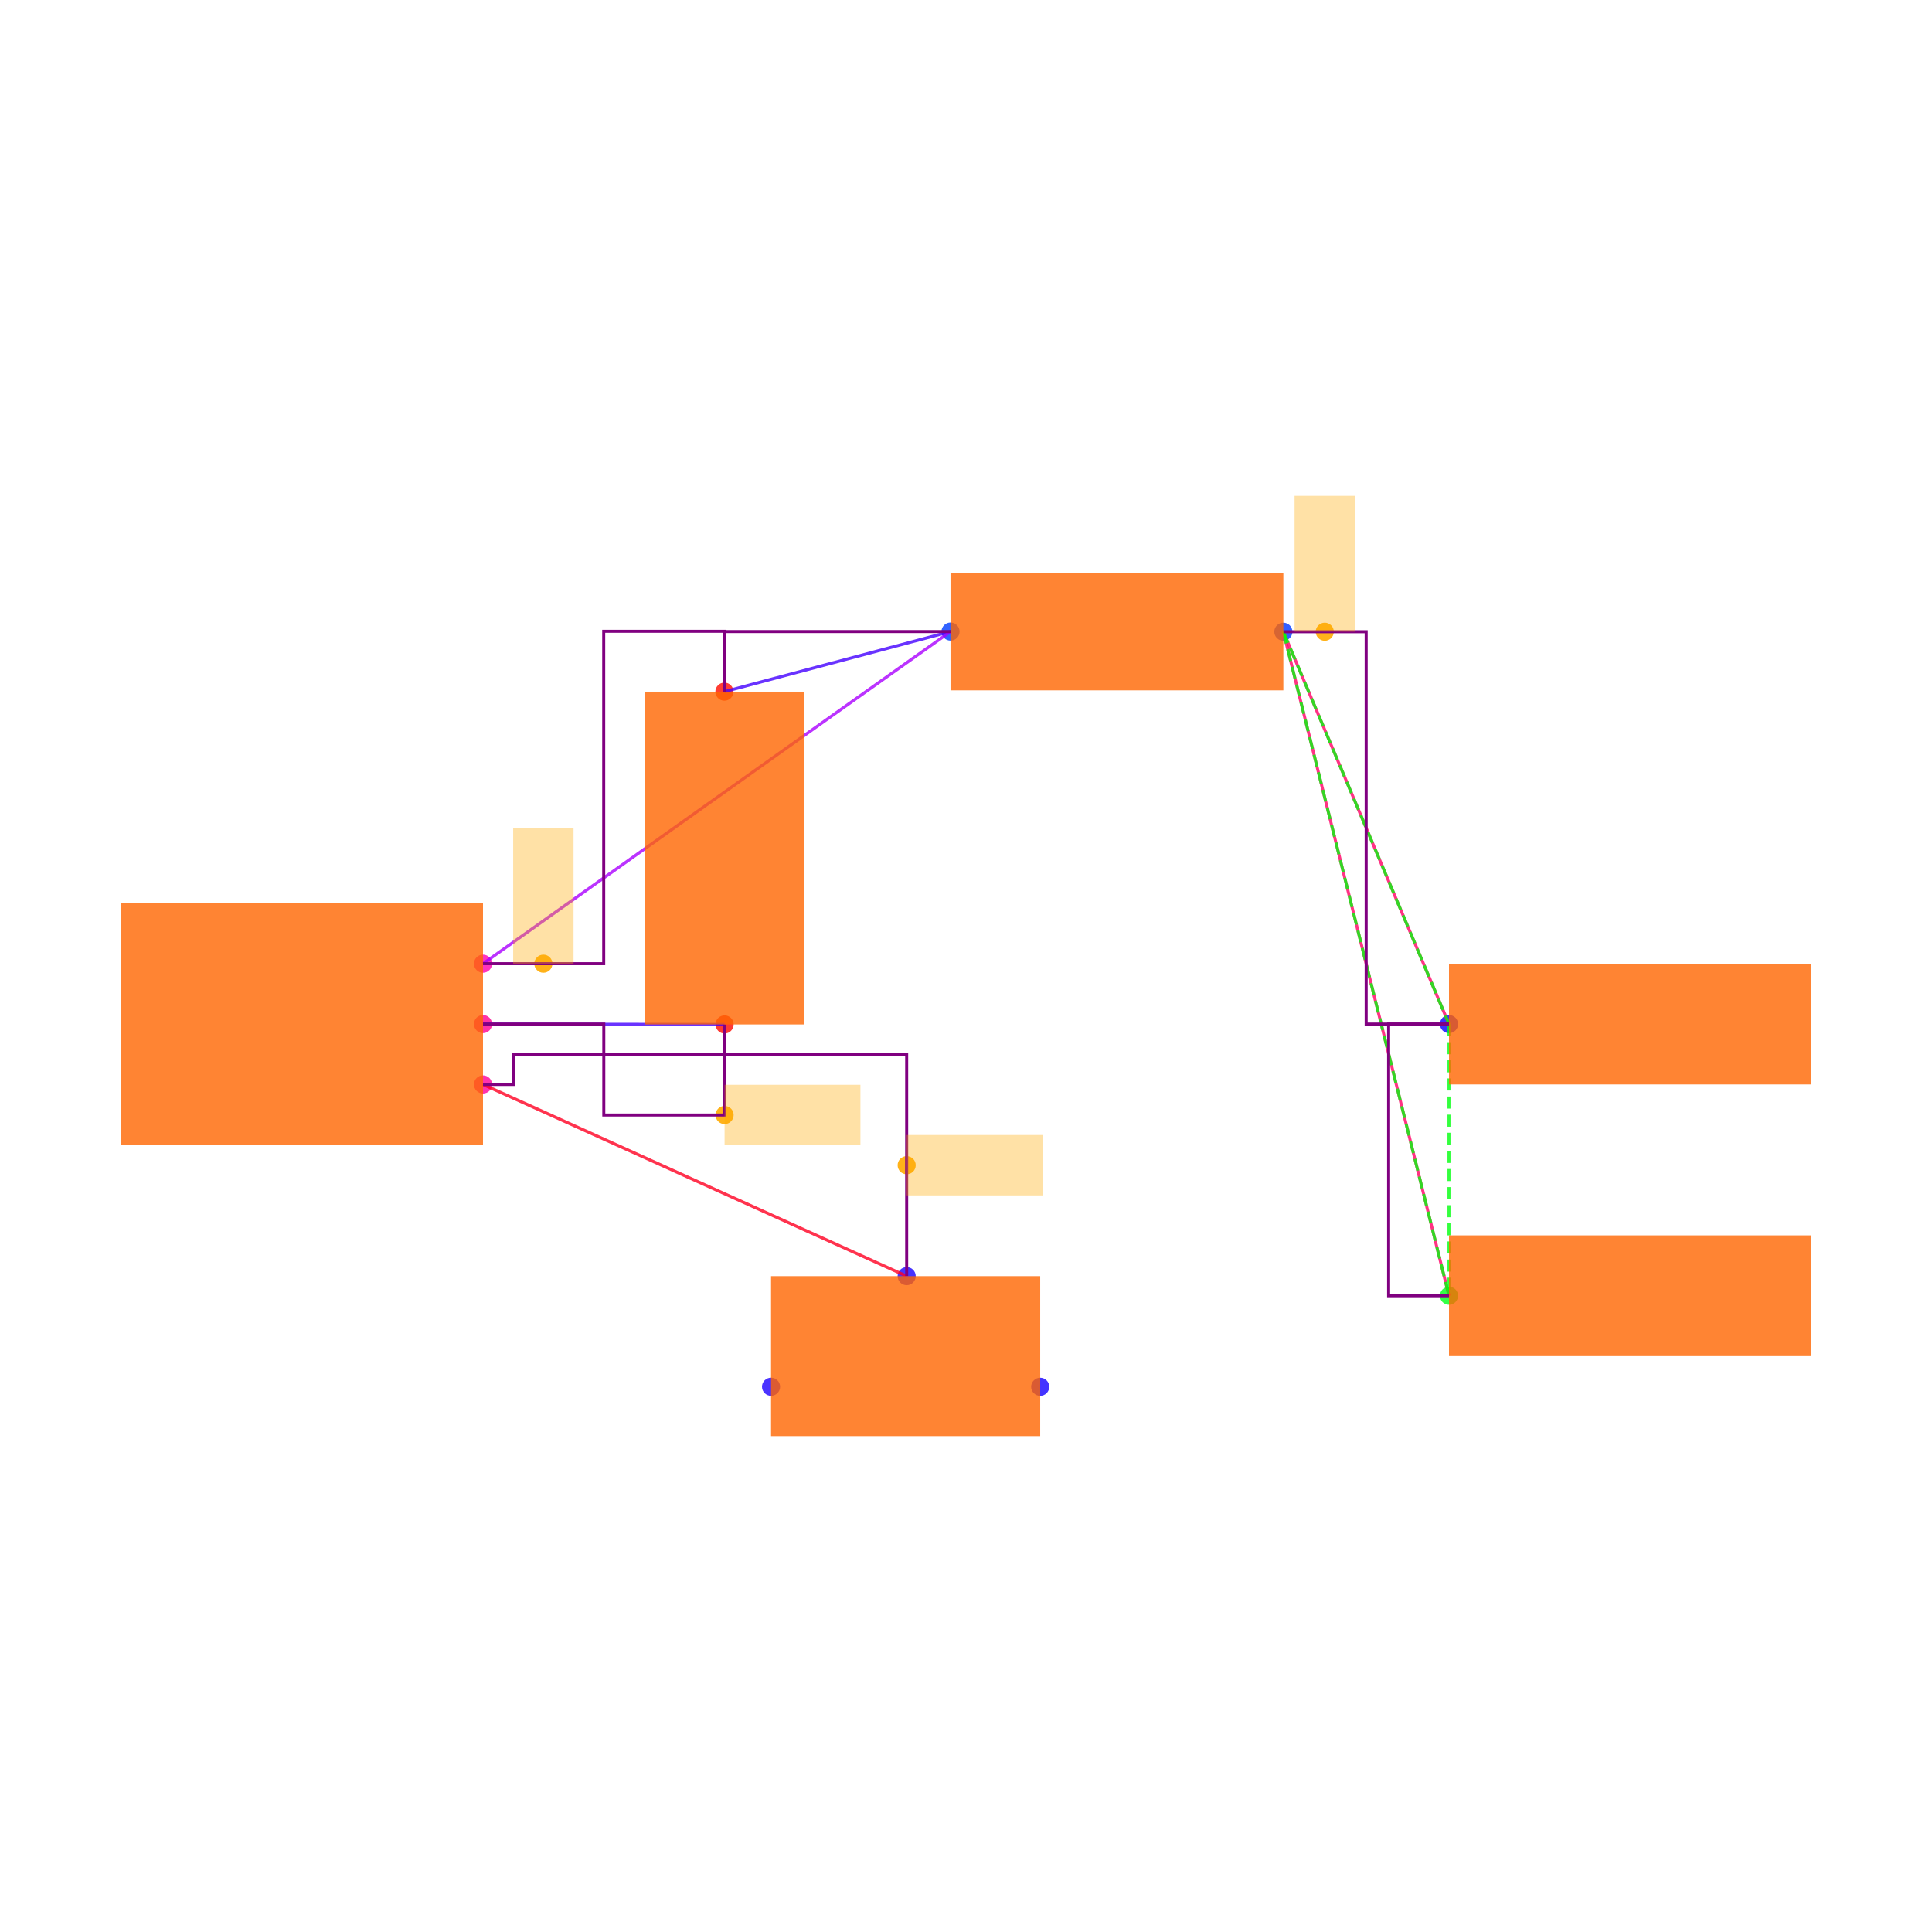
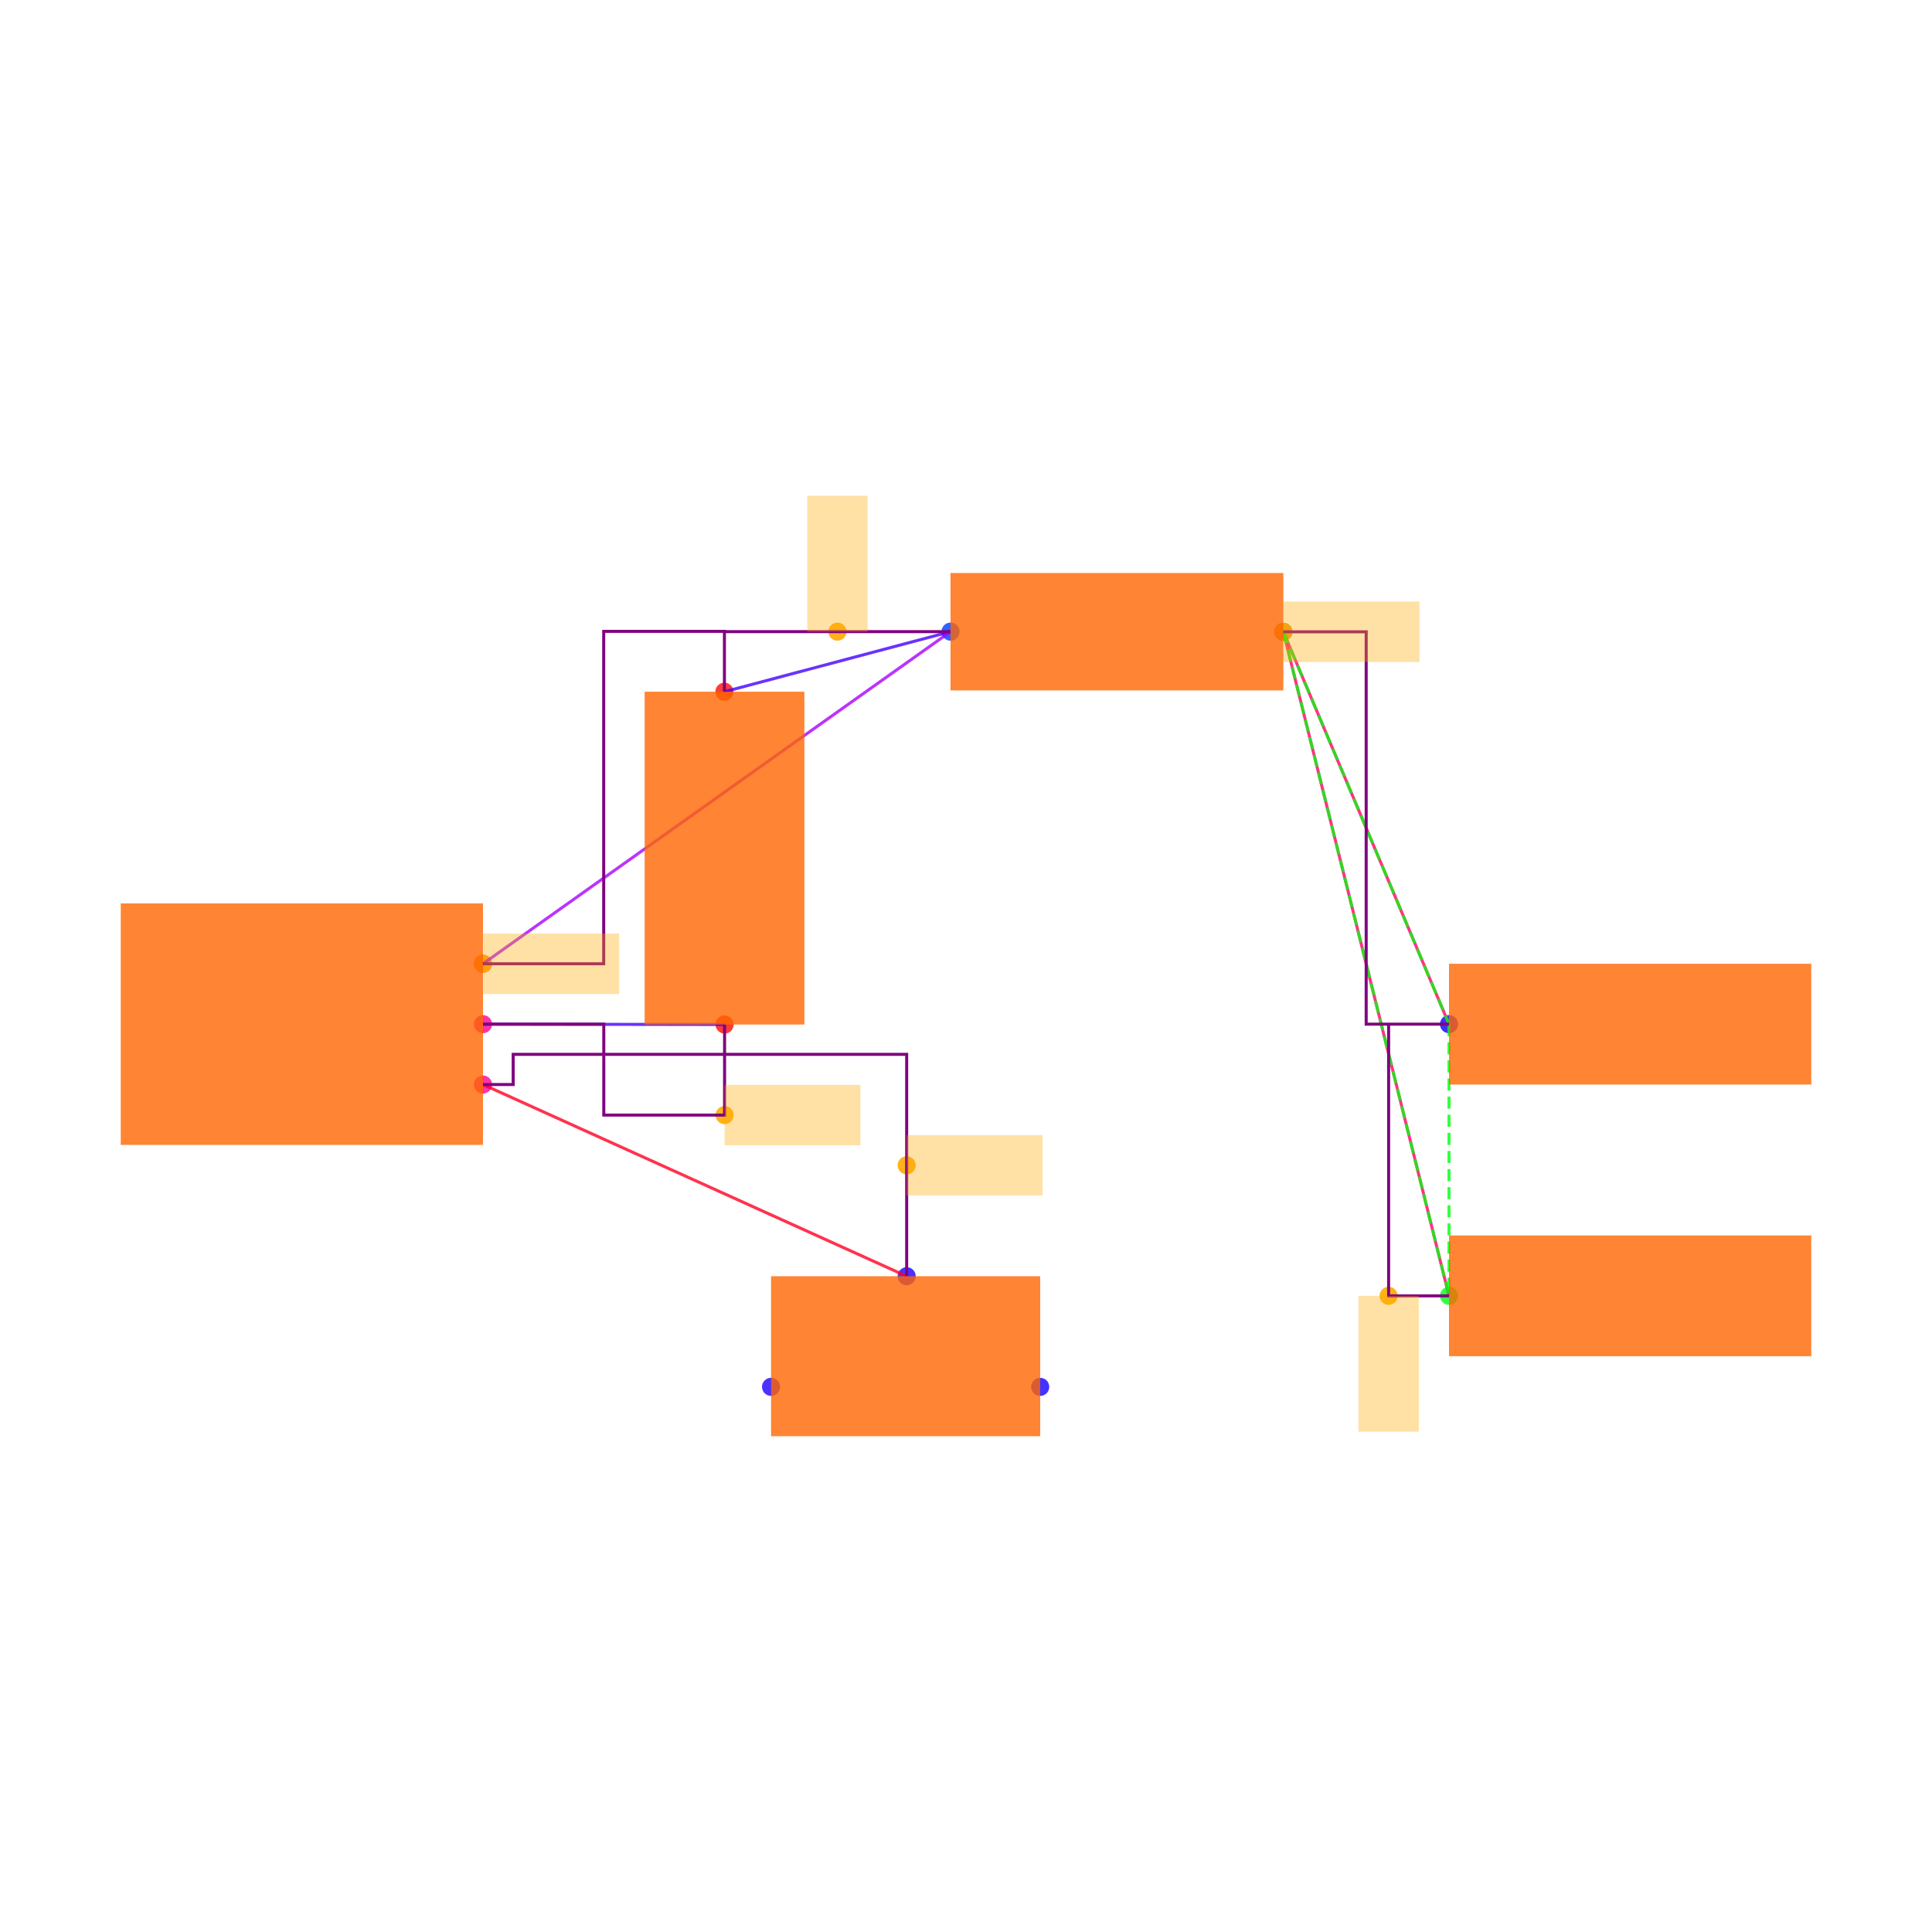
<svg xmlns="http://www.w3.org/2000/svg" width="640" height="640" viewBox="0 0 640 640">
  <rect width="100%" height="100%" fill="white" />
  <g>
-     <circle data-type="point" data-label="U1.6 x+" data-x="0.6000000000000001" data-y="-0.2" cx="160" cy="359.238" r="3" fill="hsl(324, 100%, 50%, 0.8)" />
+     <circle data-type="point" data-label="U1.6 x+" data-x="0.6000000000000001" data-y="-0.2" cx="160" cy="359.265" r="3" fill="hsl(324, 100%, 50%, 0.8)" />
  </g>
  <g>
-     <circle data-type="point" data-label="U1.8 x+" data-x="0.6000000000000001" data-y="0" cx="160" cy="339.238" r="3" fill="hsl(326, 100%, 50%, 0.8)" />
+     <circle data-type="point" data-label="U1.8 x+" data-x="0.6000000000000001" data-y="0" cx="160" cy="339.265" r="3" fill="hsl(326, 100%, 50%, 0.8)" />
  </g>
  <g>
-     <circle data-type="point" data-label="U1.1 x+" data-x="0.6000000000000001" data-y="0.2" cx="160" cy="319.238" r="3" fill="hsl(319, 100%, 50%, 0.8)" />
+     <circle data-type="point" data-label="U1.1 x+" data-x="0.6000000000000001" data-y="0.2" cx="160" cy="319.265" r="3" fill="hsl(319, 100%, 50%, 0.8)" />
  </g>
  <g>
-     <circle data-type="point" data-label="C2.1 y-" data-x="1.4002733499999995" data-y="-0.0012093000000001908" cx="240.027" cy="339.359" r="3" fill="hsl(2, 100%, 50%, 0.8)" />
+     <circle data-type="point" data-label="C2.1 y-" data-x="1.4002733499999995" data-y="-0.0012093000000001908" cx="240.027" cy="339.386" r="3" fill="hsl(2, 100%, 50%, 0.8)" />
  </g>
  <g>
-     <circle data-type="point" data-label="C2.2 y+" data-x="1.3997266500000003" data-y="1.1012093000000003" cx="239.973" cy="229.117" r="3" fill="hsl(3, 100%, 50%, 0.8)" />
+     <circle data-type="point" data-label="C2.2 y+" data-x="1.3997266500000003" data-y="1.1012093000000003" cx="239.973" cy="229.144" r="3" fill="hsl(3, 100%, 50%, 0.8)" />
  </g>
  <g>
-     <circle data-type="point" data-label="R1.1 x-" data-x="2.1487092999999997" data-y="1.3002732499999994" cx="314.871" cy="209.211" r="3" fill="hsl(226, 100%, 50%, 0.8)" />
+     <circle data-type="point" data-label="R1.1 x-" data-x="2.1487092999999997" data-y="1.3002732499999994" cx="314.871" cy="209.238" r="3" fill="hsl(226, 100%, 50%, 0.8)" />
  </g>
  <g>
-     <circle data-type="point" data-label="R1.2 x+" data-x="3.2512907000000006" data-y="1.2997267500000007" cx="425.129" cy="209.265" r="3" fill="hsl(227, 100%, 50%, 0.8)" />
+     <circle data-type="point" data-label="R1.2 x+" data-x="3.2512907000000006" data-y="1.2997267500000007" cx="425.129" cy="209.293" r="3" fill="hsl(227, 100%, 50%, 0.8)" />
  </g>
  <g>
-     <circle data-type="point" data-label="JP5.1 x-" data-x="3.8000000000000003" data-y="0" cx="480" cy="339.238" r="3" fill="hsl(242, 100%, 50%, 0.8)" />
+     <circle data-type="point" data-label="JP5.1 x-" data-x="3.8000000000000003" data-y="0" cx="480" cy="339.265" r="3" fill="hsl(242, 100%, 50%, 0.8)" />
  </g>
  <g>
-     <circle data-type="point" data-label="JP9.1 x-" data-x="3.8000000000000003" data-y="-0.9" cx="480" cy="429.238" r="3" fill="hsl(126, 100%, 50%, 0.8)" />
+     <circle data-type="point" data-label="JP9.1 x-" data-x="3.8000000000000003" data-y="-0.9" cx="480" cy="429.265" r="3" fill="hsl(126, 100%, 50%, 0.8)" />
  </g>
  <g>
-     <circle data-type="point" data-label="JP8.1 x+" data-x="2.4458007999999998" data-y="-1.2015872704999997" cx="344.58" cy="459.397" r="3" fill="hsl(245, 100%, 50%, 0.8)" />
+     <circle data-type="point" data-label="JP8.1 x+" data-x="2.4458007999999998" data-y="-1.2015872704999997" cx="344.58" cy="459.424" r="3" fill="hsl(245, 100%, 50%, 0.8)" />
  </g>
  <g>
-     <circle data-type="point" data-label="JP8.2 y+" data-x="2.0034928" data-y="-0.8350319000000007" cx="300.349" cy="422.741" r="3" fill="hsl(246, 100%, 50%, 0.8)" />
+     <circle data-type="point" data-label="JP8.2 y+" data-x="2.0034928" data-y="-0.8350319000000007" cx="300.349" cy="422.768" r="3" fill="hsl(246, 100%, 50%, 0.8)" />
  </g>
  <g>
-     <circle data-type="point" data-label="JP8.3 x-" data-x="1.5541992" data-y="-1.2014628704999997" cx="255.42" cy="459.384" r="3" fill="hsl(247, 100%, 50%, 0.8)" />
+     <circle data-type="point" data-label="JP8.3 x-" data-x="1.5541992" data-y="-1.2014628704999997" cx="255.42" cy="459.412" r="3" fill="hsl(247, 100%, 50%, 0.8)" />
  </g>
  <g>
-     <circle data-type="point" data-label="anchorPoint orientation: x+" data-x="2.0034928" data-y="-0.46751595000000035" cx="300.349" cy="385.99" r="3" fill="hsl(40, 100%, 50%, 0.9)" />
+     <circle data-type="point" data-label="" data-x="2.0034928" data-y="-0.46751595000000035" cx="300.349" cy="386.017" r="3" fill="hsl(40, 100%, 50%, 0.9)" />
  </g>
  <g>
-     <circle data-type="point" data-label="anchorPoint orientation: x+" data-x="1.4002733499999995" data-y="-0.30120930000000024" cx="240.027" cy="369.359" r="3" fill="hsl(40, 100%, 50%, 0.9)" />
+     <circle data-type="point" data-label="" data-x="1.4002733499999995" data-y="-0.30120930000000024" cx="240.027" cy="369.386" r="3" fill="hsl(40, 100%, 50%, 0.9)" />
  </g>
  <g>
-     <circle data-type="point" data-label="anchorPoint orientation: y+" data-x="0.7999316625000001" data-y="0.2" cx="179.993" cy="319.238" r="3" fill="hsl(40, 100%, 50%, 0.9)" />
+     <circle data-type="point" data-label="" data-x="1.774217975" data-y="1.3002732499999994" cx="277.422" cy="209.238" r="3" fill="hsl(40, 100%, 50%, 0.9)" />
  </g>
  <g>
-     <circle data-type="point" data-label="anchorPoint orientation: y+" data-x="3.3884680250000008" data-y="1.2997267500000007" cx="438.847" cy="209.265" r="3" fill="hsl(40, 100%, 50%, 0.9)" />
+     <circle data-type="point" data-label="" data-x="0.6000000000000001" data-y="0.2" cx="160" cy="319.265" r="3" fill="hsl(40, 100%, 50%, 0.9)" />
  </g>
  <g>
-     <polyline data-points="1.4002733499999995,-0.0012093000000001908 0.6000000000000001,0" data-type="line" data-label="" points="240.027,339.359 160,339.238" fill="none" stroke="hsl(256, 100%, 50%, 0.8)" stroke-width="1" />
+     <circle data-type="point" data-label="" data-x="3.6000000000000005" data-y="-0.9" cx="460" cy="429.265" r="3" fill="hsl(40, 100%, 50%, 0.9)" />
  </g>
  <g>
-     <polyline data-points="1.3997266500000003,1.1012093000000003 2.1487092999999997,1.3002732499999994" data-type="line" data-label="" points="239.973,229.117 314.871,209.211" fill="none" stroke="hsl(256, 100%, 50%, 0.8)" stroke-width="1" />
+     <circle data-type="point" data-label="" data-x="3.2512907000000006" data-y="1.2997267500000007" cx="425.129" cy="209.293" r="3" fill="hsl(40, 100%, 50%, 0.9)" />
  </g>
  <g>
-     <polyline data-points="2.1487092999999997,1.3002732499999994 0.6000000000000001,0.2" data-type="line" data-label="" points="314.871,209.211 160,319.238" fill="none" stroke="hsl(280, 100%, 50%, 0.8)" stroke-width="1" />
+     <polyline data-points="1.4002733499999995,-0.0012093000000001908 0.6000000000000001,0" data-type="line" data-label="" points="240.027,339.386 160,339.265" fill="none" stroke="hsl(256, 100%, 50%, 0.8)" stroke-width="1" />
  </g>
  <g>
-     <polyline data-points="3.8000000000000003,0 3.2512907000000006,1.2997267500000007" data-type="line" data-label="" points="480,339.238 425.129,209.265" fill="none" stroke="hsl(336, 100%, 50%, 0.8)" stroke-width="1" />
+     <polyline data-points="1.3997266500000003,1.1012093000000003 2.1487092999999997,1.3002732499999994" data-type="line" data-label="" points="239.973,229.144 314.871,209.238" fill="none" stroke="hsl(256, 100%, 50%, 0.8)" stroke-width="1" />
  </g>
  <g>
-     <polyline data-points="3.8000000000000003,-0.9 3.2512907000000006,1.2997267500000007" data-type="line" data-label="" points="480,429.238 425.129,209.265" fill="none" stroke="hsl(336, 100%, 50%, 0.8)" stroke-width="1" />
+     <polyline data-points="2.1487092999999997,1.3002732499999994 0.6000000000000001,0.2" data-type="line" data-label="" points="314.871,209.238 160,319.265" fill="none" stroke="hsl(280, 100%, 50%, 0.8)" stroke-width="1" />
  </g>
  <g>
-     <polyline data-points="2.0034928,-0.8350319000000007 0.6000000000000001,-0.2" data-type="line" data-label="" points="300.349,422.741 160,359.238" fill="none" stroke="hsl(352, 100%, 50%, 0.8)" stroke-width="1" />
+     <polyline data-points="3.8000000000000003,0 3.2512907000000006,1.2997267500000007" data-type="line" data-label="" points="480,339.265 425.129,209.293" fill="none" stroke="hsl(336, 100%, 50%, 0.8)" stroke-width="1" />
  </g>
  <g>
-     <polyline data-points="3.2512907000000006,1.2997267500000007 3.8000000000000003,0" data-type="line" data-label="" points="425.129,209.265 480,339.238" fill="none" stroke="hsl(123, 100%, 50%, 0.8)" stroke-width="1" stroke-dasharray="4 2" />
+     <polyline data-points="3.8000000000000003,-0.9 3.2512907000000006,1.2997267500000007" data-type="line" data-label="" points="480,429.265 425.129,209.293" fill="none" stroke="hsl(336, 100%, 50%, 0.8)" stroke-width="1" />
  </g>
  <g>
-     <polyline data-points="3.2512907000000006,1.2997267500000007 3.8000000000000003,-0.9" data-type="line" data-label="" points="425.129,209.265 480,429.238" fill="none" stroke="hsl(123, 100%, 50%, 0.8)" stroke-width="1" stroke-dasharray="4 2" />
+     <polyline data-points="2.0034928,-0.8350319000000007 0.6000000000000001,-0.2" data-type="line" data-label="" points="300.349,422.768 160,359.265" fill="none" stroke="hsl(352, 100%, 50%, 0.8)" stroke-width="1" />
  </g>
  <g>
-     <polyline data-points="3.8000000000000003,0 3.8000000000000003,-0.9" data-type="line" data-label="" points="480,339.238 480,429.238" fill="none" stroke="hsl(123, 100%, 50%, 0.8)" stroke-width="1" stroke-dasharray="4 2" />
+     <polyline data-points="3.2512907000000006,1.2997267500000007 3.8000000000000003,0" data-type="line" data-label="" points="425.129,209.293 480,339.265" fill="none" stroke="hsl(123, 100%, 50%, 0.8)" stroke-width="1" stroke-dasharray="4 2" />
  </g>
  <g>
-     <polyline data-points="1.4002733499999995,-0.0012093000000001908 1.4002733499999995,-0.30120930000000024 1.0001366749999998,-0.30120930000000024 1.0001366749999998,0 0.6000000000000001,0" data-type="line" data-label="" points="240.027,339.359 240.027,369.359 200.014,369.359 200.014,339.238 160,339.238" fill="none" stroke="purple" stroke-width="1" />
+     <polyline data-points="3.2512907000000006,1.2997267500000007 3.8000000000000003,-0.9" data-type="line" data-label="" points="425.129,209.293 480,429.265" fill="none" stroke="hsl(123, 100%, 50%, 0.8)" stroke-width="1" stroke-dasharray="4 2" />
  </g>
  <g>
-     <polyline data-points="2.1487092999999997,1.3002732499999994 1.3997266500000003,1.3002732499999994 1.3997266500000003,1.1012093000000003" data-type="line" data-label="" points="314.871,209.211 239.973,209.211 239.973,229.117" fill="none" stroke="purple" stroke-width="1" />
+     <polyline data-points="3.8000000000000003,0 3.8000000000000003,-0.9" data-type="line" data-label="" points="480,339.265 480,429.265" fill="none" stroke="hsl(123, 100%, 50%, 0.8)" stroke-width="1" stroke-dasharray="4 2" />
  </g>
  <g>
-     <polyline data-points="0.6000000000000001,0.2 0.9998633250000002,0.2 0.9998633250000002,1.3012093000000002 1.3997266500000003,1.3012093000000002 1.3997266500000003,1.1012093000000003" data-type="line" data-label="" points="160,319.238 199.986,319.238 199.986,209.117 239.973,209.117 239.973,229.117" fill="none" stroke="purple" stroke-width="1" />
+     <polyline data-points="1.4002733499999995,-0.0012093000000001908 1.4002733499999995,-0.30120930000000024 1.0001366749999998,-0.30120930000000024 1.0001366749999998,0 0.6000000000000001,0" data-type="line" data-label="" points="240.027,339.386 240.027,369.386 200.014,369.386 200.014,339.265 160,339.265" fill="none" stroke="purple" stroke-width="1" />
  </g>
  <g>
-     <polyline data-points="3.8000000000000003,-0.9 3.6000000000000005,-0.9 3.6000000000000005,0 3.8000000000000003,0" data-type="line" data-label="" points="480,429.238 460,429.238 460,339.238 480,339.238" fill="none" stroke="purple" stroke-width="1" />
+     <polyline data-points="2.0034928,-0.8350319000000007 2.0034928,-0.1 0.7000000000000001,-0.1 0.7000000000000001,-0.2 0.6000000000000001,-0.2" data-type="line" data-label="" points="300.349,422.768 300.349,349.265 170,349.265 170,359.265 160,359.265" fill="none" stroke="purple" stroke-width="1" />
  </g>
  <g>
-     <polyline data-points="3.2512907000000006,1.2997267500000007 3.5256453500000005,1.2997267500000007 3.5256453500000005,0 3.8000000000000003,0" data-type="line" data-label="" points="425.129,209.265 452.565,209.265 452.565,339.238 480,339.238" fill="none" stroke="purple" stroke-width="1" />
+     <polyline data-points="2.1487092999999997,1.3002732499999994 1.3997266500000003,1.3002732499999994 1.3997266500000003,1.1012093000000003 1.3997266500000003,1.3012093000000002 0.9998633250000002,1.3012093000000002 0.9998633250000002,0.2 0.6000000000000001,0.2" data-type="line" data-label="" points="314.871,209.238 239.973,209.238 239.973,229.144 239.973,209.144 199.986,209.144 199.986,319.265 160,319.265" fill="none" stroke="purple" stroke-width="1" />
  </g>
  <g>
-     <polyline data-points="2.0034928,-0.8350319000000007 2.0034928,-0.1 0.7000000000000001,-0.1 0.7000000000000001,-0.2 0.6000000000000001,-0.2" data-type="line" data-label="" points="300.349,422.741 300.349,349.238 170,349.238 170,359.238 160,359.238" fill="none" stroke="purple" stroke-width="1" />
+     <polyline data-points="3.8000000000000003,-0.9 3.6000000000000005,-0.9 3.6000000000000005,0 3.8000000000000003,0 3.5256453500000005,0 3.5256453500000005,1.2997267500000007 3.2512907000000006,1.2997267500000007" data-type="line" data-label="" points="480,429.265 460,429.265 460,339.265 480,339.265 452.565,339.265 452.565,209.293 425.129,209.293" fill="none" stroke="purple" stroke-width="1" />
  </g>
  <g>
-     <rect data-type="rect" data-label="schematic_component_0" data-x="0" data-y="0" x="40" y="299.238" width="120" height="80" fill="hsl(24, 100%, 50%, 0.8)" stroke="black" stroke-width="0.01" />
+     <rect data-type="rect" data-label="schematic_component_0" data-x="0" data-y="0" x="40" y="299.265" width="120" height="80" fill="hsl(24, 100%, 50%, 0.8)" stroke="black" stroke-width="0.01" />
  </g>
  <g>
-     <rect data-type="rect" data-label="schematic_component_1" data-x="1.4" data-y="0.55" x="213.542" y="229.117" width="52.917" height="110.242" fill="hsl(24, 100%, 50%, 0.8)" stroke="black" stroke-width="0.01" />
+     <rect data-type="rect" data-label="schematic_component_1" data-x="1.4" data-y="0.55" x="213.542" y="229.144" width="52.917" height="110.242" fill="hsl(24, 100%, 50%, 0.8)" stroke="black" stroke-width="0.01" />
  </g>
  <g>
-     <rect data-type="rect" data-label="schematic_component_2" data-x="2.7" data-y="1.3" x="314.871" y="189.792" width="110.258" height="38.891" fill="hsl(24, 100%, 50%, 0.8)" stroke="black" stroke-width="0.01" />
+     <rect data-type="rect" data-label="schematic_component_2" data-x="2.7" data-y="1.3" x="314.871" y="189.82" width="110.258" height="38.891" fill="hsl(24, 100%, 50%, 0.8)" stroke="black" stroke-width="0.01" />
  </g>
  <g>
-     <rect data-type="rect" data-label="schematic_component_3" data-x="4.4" data-y="0" x="480" y="319.238" width="120" height="40" fill="hsl(24, 100%, 50%, 0.8)" stroke="black" stroke-width="0.01" />
+     <rect data-type="rect" data-label="schematic_component_3" data-x="4.4" data-y="0" x="480" y="319.265" width="120" height="40" fill="hsl(24, 100%, 50%, 0.8)" stroke="black" stroke-width="0.01" />
  </g>
  <g>
-     <rect data-type="rect" data-label="schematic_component_4" data-x="4.4" data-y="-0.9" x="480" y="409.238" width="120" height="40" fill="hsl(24, 100%, 50%, 0.8)" stroke="black" stroke-width="0.01" />
+     <rect data-type="rect" data-label="schematic_component_4" data-x="4.4" data-y="-0.9" x="480" y="409.265" width="120" height="40" fill="hsl(24, 100%, 50%, 0.8)" stroke="black" stroke-width="0.01" />
  </g>
  <g>
-     <rect data-type="rect" data-label="schematic_component_5" data-x="2" data-y="-1.1" x="255.42" y="422.741" width="89.16" height="52.994" fill="hsl(24, 100%, 50%, 0.8)" stroke="black" stroke-width="0.01" />
+     <rect data-type="rect" data-label="schematic_component_5" data-x="2" data-y="-1.1" x="255.42" y="422.768" width="89.16" height="52.994" fill="hsl(24, 100%, 50%, 0.8)" stroke="black" stroke-width="0.01" />
  </g>
  <g>
-     <rect data-type="rect" data-label="netId: solderjumper.JP8 &gt; port.pin2 to .U1 &gt; .pin6 globalConnNetId: connectivity_net3" data-x="2.2284928" data-y="-0.46751595000000035" x="300.349" y="375.99" width="45" height="20" fill="hsl(40, 100%, 50%, 0.35)" stroke="black" stroke-width="0.01" />
+     <rect data-type="rect" data-label="netId: solderjumper.JP8 &gt; port.pin2 to .U1 &gt; .pin6 globalConnNetId: connectivity_net3" data-x="2.2284928" data-y="-0.46751595000000035" x="300.349" y="376.017" width="45" height="20" fill="hsl(40, 100%, 50%, 0.35)" stroke="black" stroke-width="0.01" />
  </g>
  <g>
-     <rect data-type="rect" data-label="netId: capacitor.C2 &gt; port.pin1 to .U1 &gt; .pin8 globalConnNetId: connectivity_net0" data-x="1.6252733499999996" data-y="-0.30120930000000024" x="240.027" y="359.359" width="45" height="20" fill="hsl(40, 100%, 50%, 0.35)" stroke="black" stroke-width="0.01" />
+     <rect data-type="rect" data-label="netId: capacitor.C2 &gt; port.pin1 to .U1 &gt; .pin8 globalConnNetId: connectivity_net0" data-x="1.6252733499999996" data-y="-0.30120930000000024" x="240.027" y="359.386" width="45" height="20" fill="hsl(40, 100%, 50%, 0.35)" stroke="black" stroke-width="0.01" />
  </g>
  <g>
-     <rect data-type="rect" data-label="netId: resistor.R1 &gt; port.pin1 to .U1 &gt; .pin1 globalConnNetId: connectivity_net1" data-x="0.7999316625000001" data-y="0.42500000000000004" x="169.993" y="274.238" width="20" height="45" fill="hsl(40, 100%, 50%, 0.35)" stroke="black" stroke-width="0.01" />
+     <rect data-type="rect" data-label="netId: resistor.R1 &gt; port.pin1 to .U1 &gt; .pin1 globalConnNetId: connectivity_net1" data-x="1.774217975" data-y="1.5252732499999995" x="267.422" y="164.238" width="20" height="45" fill="hsl(40, 100%, 50%, 0.35)" stroke="black" stroke-width="0.01" />
  </g>
  <g>
-     <rect data-type="rect" data-label="netId: PAD globalConnNetId: connectivity_net2" data-x="3.3884680250000008" data-y="1.5247267500000008" x="428.847" y="164.265" width="20" height="45" fill="hsl(40, 100%, 50%, 0.35)" stroke="black" stroke-width="0.01" />
+     <rect data-type="rect" data-label="netId: resistor.R1 &gt; port.pin1 to .U1 &gt; .pin1 globalConnNetId: connectivity_net1" data-x="0.8260000000000001" data-y="0.2" x="160.1" y="309.265" width="45" height="20" fill="hsl(40, 100%, 50%, 0.35)" stroke="black" stroke-width="0.01" />
+   </g>
+   <g>
+     <rect data-type="rect" data-label="netId: PAD globalConnNetId: connectivity_net2" data-x="3.6000000000000005" data-y="-1.125" x="450" y="429.265" width="20" height="45" fill="hsl(40, 100%, 50%, 0.35)" stroke="black" stroke-width="0.01" />
+   </g>
+   <g>
+     <rect data-type="rect" data-label="netId: PAD globalConnNetId: connectivity_net2" data-x="3.4772907000000006" data-y="1.2997267500000007" x="425.229" y="199.293" width="45" height="20" fill="hsl(40, 100%, 50%, 0.35)" stroke="black" stroke-width="0.01" />
  </g>
  <g id="crosshair" style="display: none">
    <line id="crosshair-h" y1="0" y2="640" stroke="#666" stroke-width="0.5" />
    <line id="crosshair-v" x1="0" x2="640" stroke="#666" stroke-width="0.5" />
    <text id="coordinates" font-family="monospace" font-size="12" fill="#666" />
  </g>
</svg>
